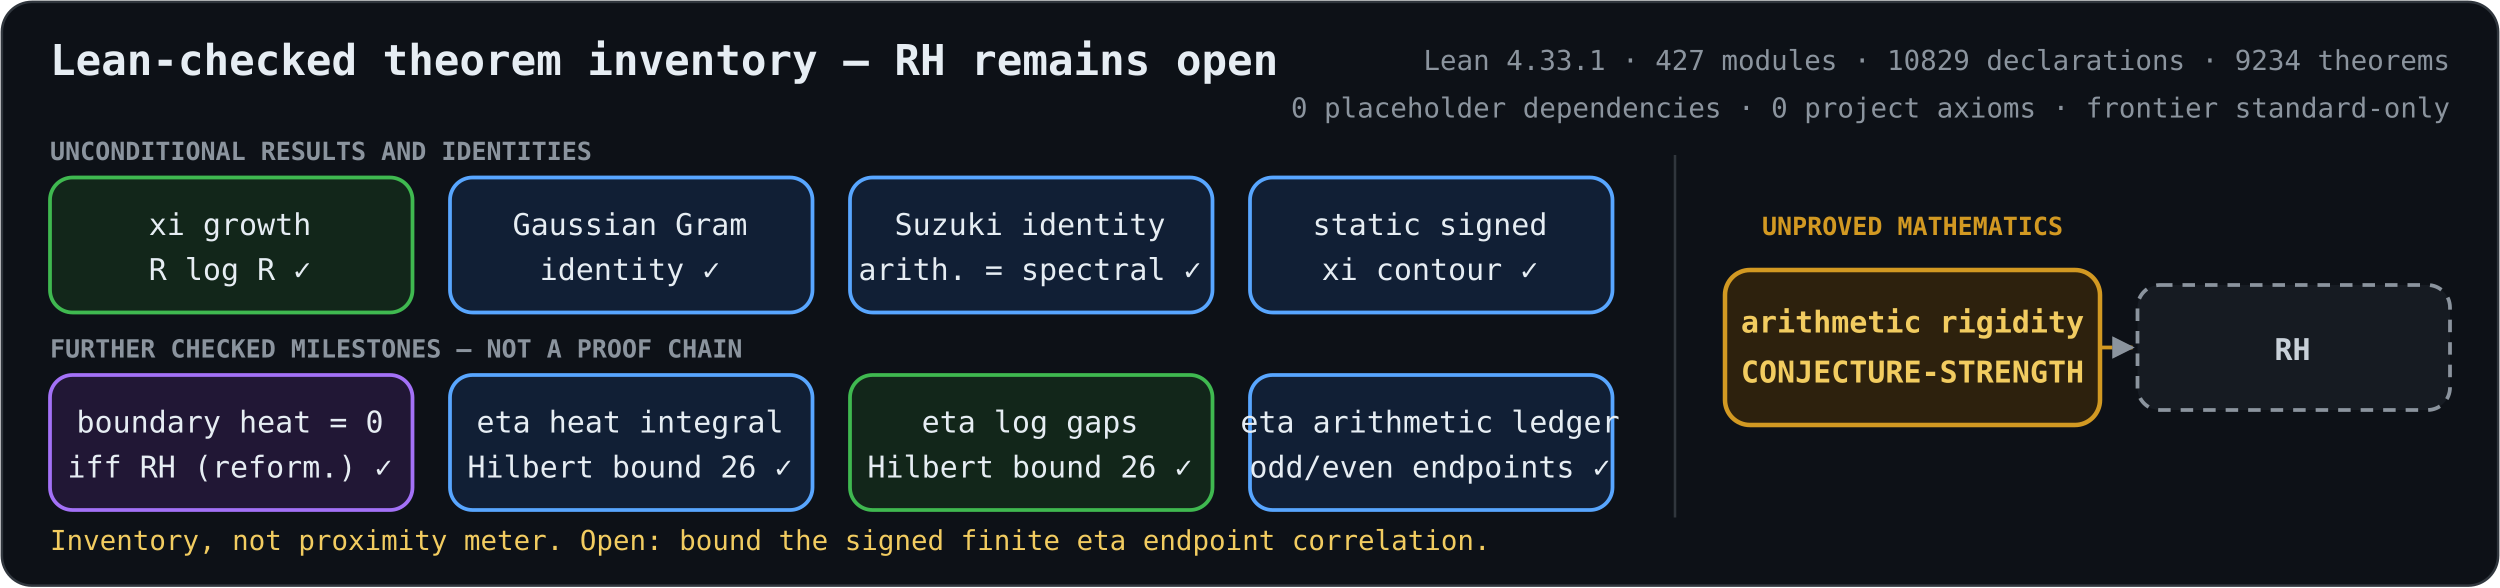
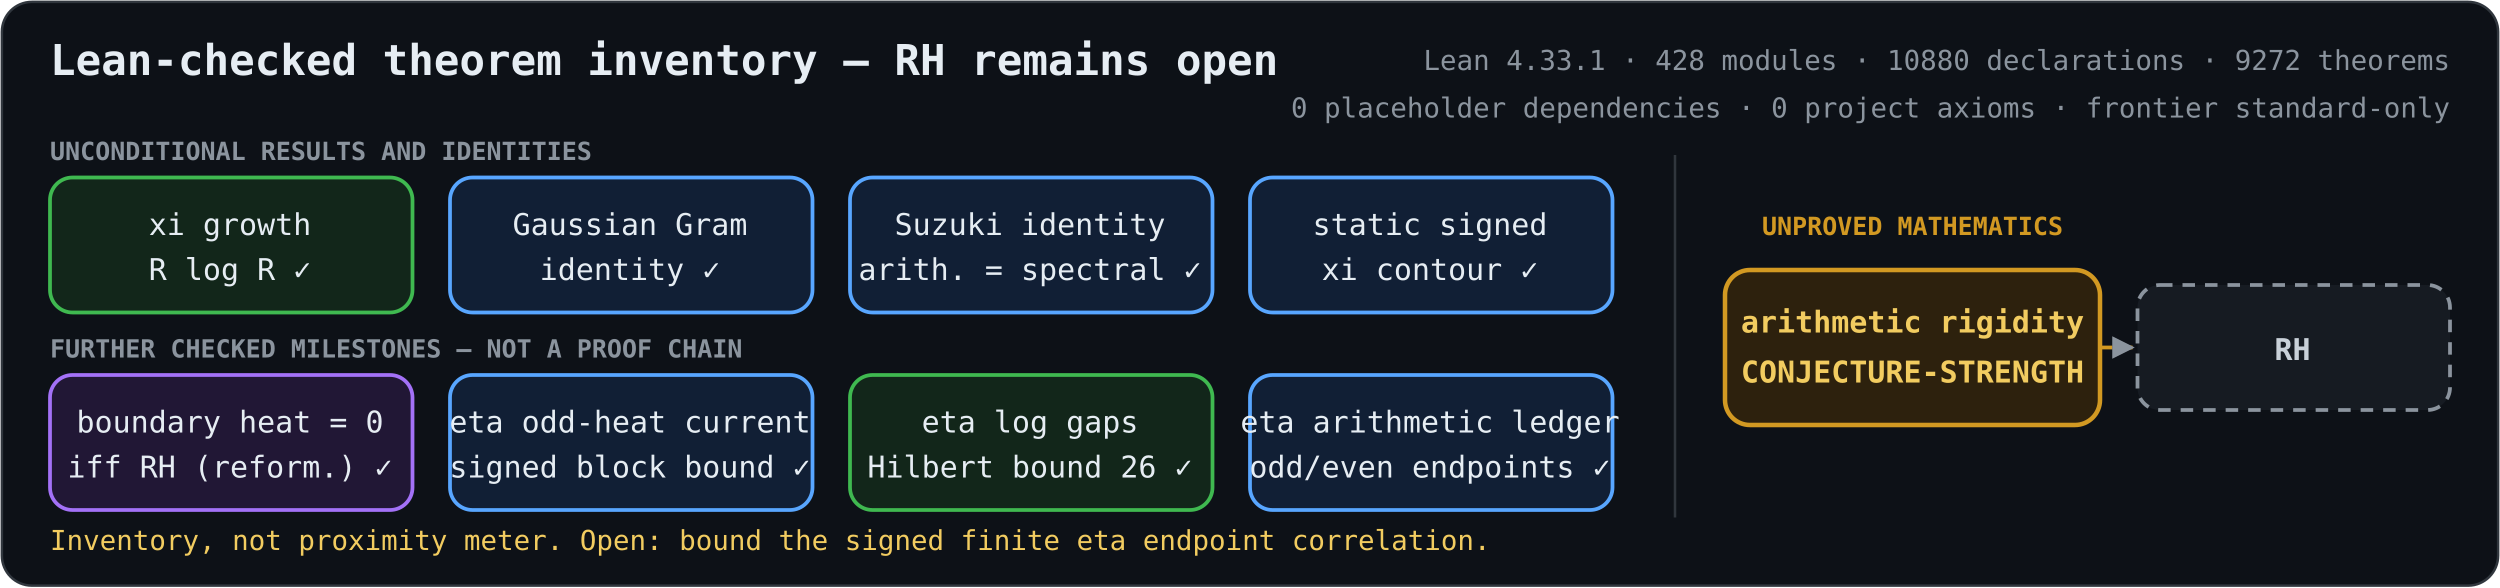
<svg xmlns="http://www.w3.org/2000/svg" role="img" aria-labelledby="title description" viewBox="0 0 1000 235">
  <defs>
    <marker id="arrow" viewBox="0 0 10 10" refX="9" refY="5" markerWidth="6" markerHeight="6" orient="auto-start-reverse">
      <path d="M 0 0 L 10 5 L 0 10 z" fill="#8b949e" />
    </marker>
    <style>
      .bg { fill: #0d1117; stroke: #30363d; }
      text { fill: #e6edf3; font-family: ui-monospace, SFMono-Regular, Menlo, Consolas, monospace; font-size: 12px; text-anchor: middle; }
      .heading { font-size: 17px; font-weight: 700; text-anchor: start; }
      .metrics { fill: #8b949e; font-size: 11px; text-anchor: end; }
      .proved rect { fill: #12261a; stroke: #3fb950; stroke-width: 1.5; }
      .proved.equivalence rect { fill: #211735; stroke: #a371f7; }
      .proved.bridge rect { fill: #111f35; stroke: #58a6ff; }
      .proved.reduction rect { fill: #102a2c; stroke: #39c5cf; }
      .open rect { fill: #2d210d; stroke: #d29922; stroke-width: 1.8; }
      .goal rect { fill: #161b22; stroke: #8b949e; stroke-width: 1.5; stroke-dasharray: 5 4; }
      .open text { fill: #f2cc60; font-weight: 700; }
      .goal text { fill: #c9d1d9; font-weight: 700; }
      .open-edge { fill: none; stroke: #d29922; stroke-width: 1.5; stroke-dasharray: 5 4; marker-end: url(#arrow); }
      .section { fill: #8b949e; font-size: 10px; font-weight: 700; text-anchor: start; }
      .gap-label { fill: #d29922; font-size: 10px; font-weight: 700; }
      .frontier { fill: #f2cc60; font-size: 11px; text-anchor: start; }
    </style>
  </defs>
  <rect class="bg" x="0.75" y="0.75" width="998.5" height="233.5" rx="12" />
  <text class="heading" x="20" y="30">Lean-checked theorem inventory — RH remains open</text>
-   <text class="metrics" x="980" y="28">Lean 4.33.1 · 427 modules · 10829 declarations · 9234 theorems</text>
+   <text class="metrics" x="980" y="28">Lean 4.33.1 · 428 modules · 10880 declarations · 9272 theorems</text>
  <text class="metrics" x="980" y="47">0 placeholder dependencies · 0 project axioms · frontier standard-only</text>
  <text class="section" x="20" y="64">UNCONDITIONAL RESULTS AND IDENTITIES</text>
  <text class="section" x="20" y="143">FURTHER CHECKED MILESTONES — NOT A PROOF CHAIN</text>
  <line x1="670" y1="62" x2="670" y2="207" stroke="#30363d" />
  <text class="gap-label" x="765" y="94">UNPROVED MATHEMATICS</text>
  <path class="open-edge" d="M840 139 H853" />
  <g class="proved unconditional">
    <rect x="20" y="71" width="145" height="54" rx="9" />
    <text x="92" y="94">xi growth</text>
    <text x="92" y="112">R log R  ✓</text>
  </g>
  <g class="proved bridge">
    <rect x="180" y="71" width="145" height="54" rx="9" />
    <text x="252" y="94">Gaussian Gram</text>
    <text x="252" y="112">identity  ✓</text>
  </g>
  <g class="proved bridge">
    <rect x="340" y="71" width="145" height="54" rx="9" />
    <text x="412" y="94">Suzuki identity</text>
    <text x="412" y="112">arith. = spectral  ✓</text>
  </g>
  <g class="proved bridge">
    <rect x="500" y="71" width="145" height="54" rx="9" />
    <text x="572" y="94">static signed</text>
    <text x="572" y="112">xi contour  ✓</text>
  </g>
  <g class="proved equivalence">
    <rect x="20" y="150" width="145" height="54" rx="9" />
    <text x="92" y="173">boundary heat = 0</text>
    <text x="92" y="191">iff RH (reform.)  ✓</text>
  </g>
  <g class="proved bridge">
    <rect x="180" y="150" width="145" height="54" rx="9" />
-     <text x="252" y="173">eta heat integral</text>
-     <text x="252" y="191">Hilbert bound 26  ✓</text>
+     <text x="252" y="173">eta odd-heat current</text>
+     <text x="252" y="191">signed block bound  ✓</text>
  </g>
  <g class="proved unconditional">
    <rect x="340" y="150" width="145" height="54" rx="9" />
    <text x="412" y="173">eta log gaps</text>
    <text x="412" y="191">Hilbert bound 26  ✓</text>
  </g>
  <g class="proved bridge">
    <rect x="500" y="150" width="145" height="54" rx="9" />
    <text x="572" y="173">eta arithmetic ledger</text>
    <text x="572" y="191">odd/even endpoints  ✓</text>
  </g>
  <g class="open">
    <rect x="690" y="108" width="150" height="62" rx="10" />
    <text x="765" y="133">arithmetic rigidity</text>
    <text x="765" y="153">CONJECTURE-STRENGTH</text>
  </g>
  <g class="goal">
    <rect x="855" y="114" width="125" height="50" rx="9" />
    <text x="917" y="144">RH</text>
  </g>
  <text class="frontier" x="20" y="220">Inventory, not proximity meter. Open: bound the signed finite eta endpoint correlation.</text>
</svg>
